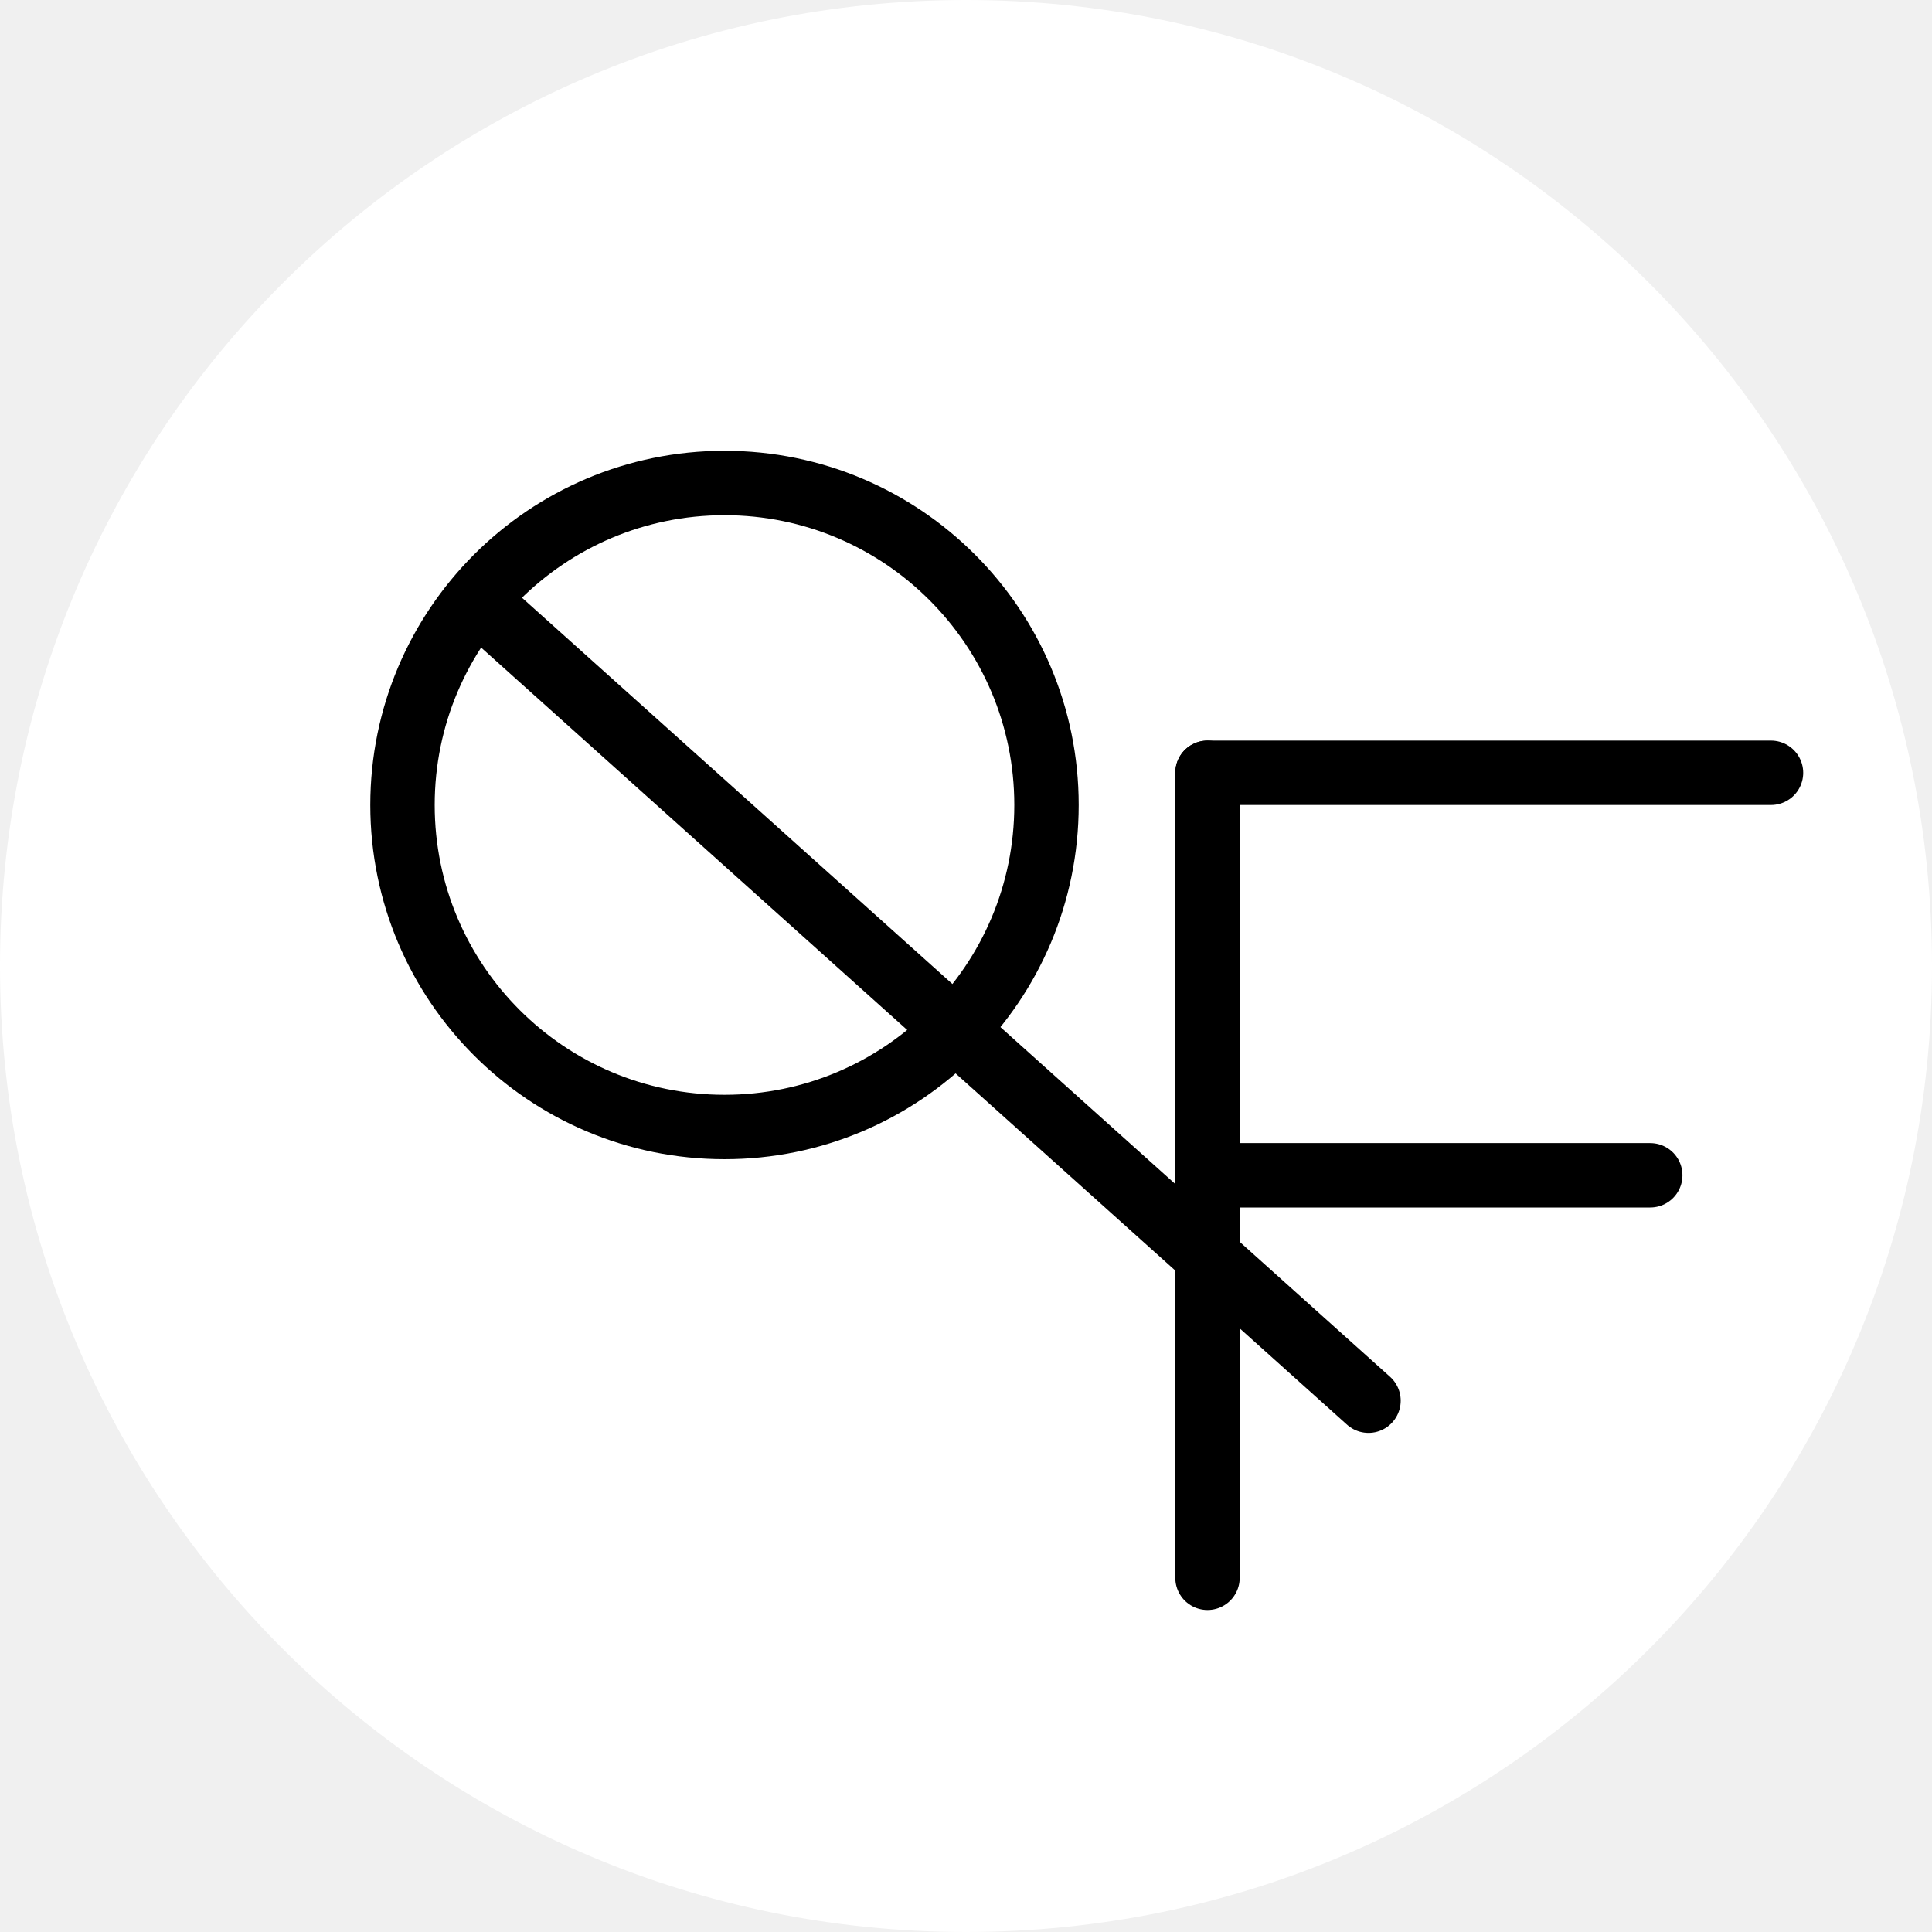
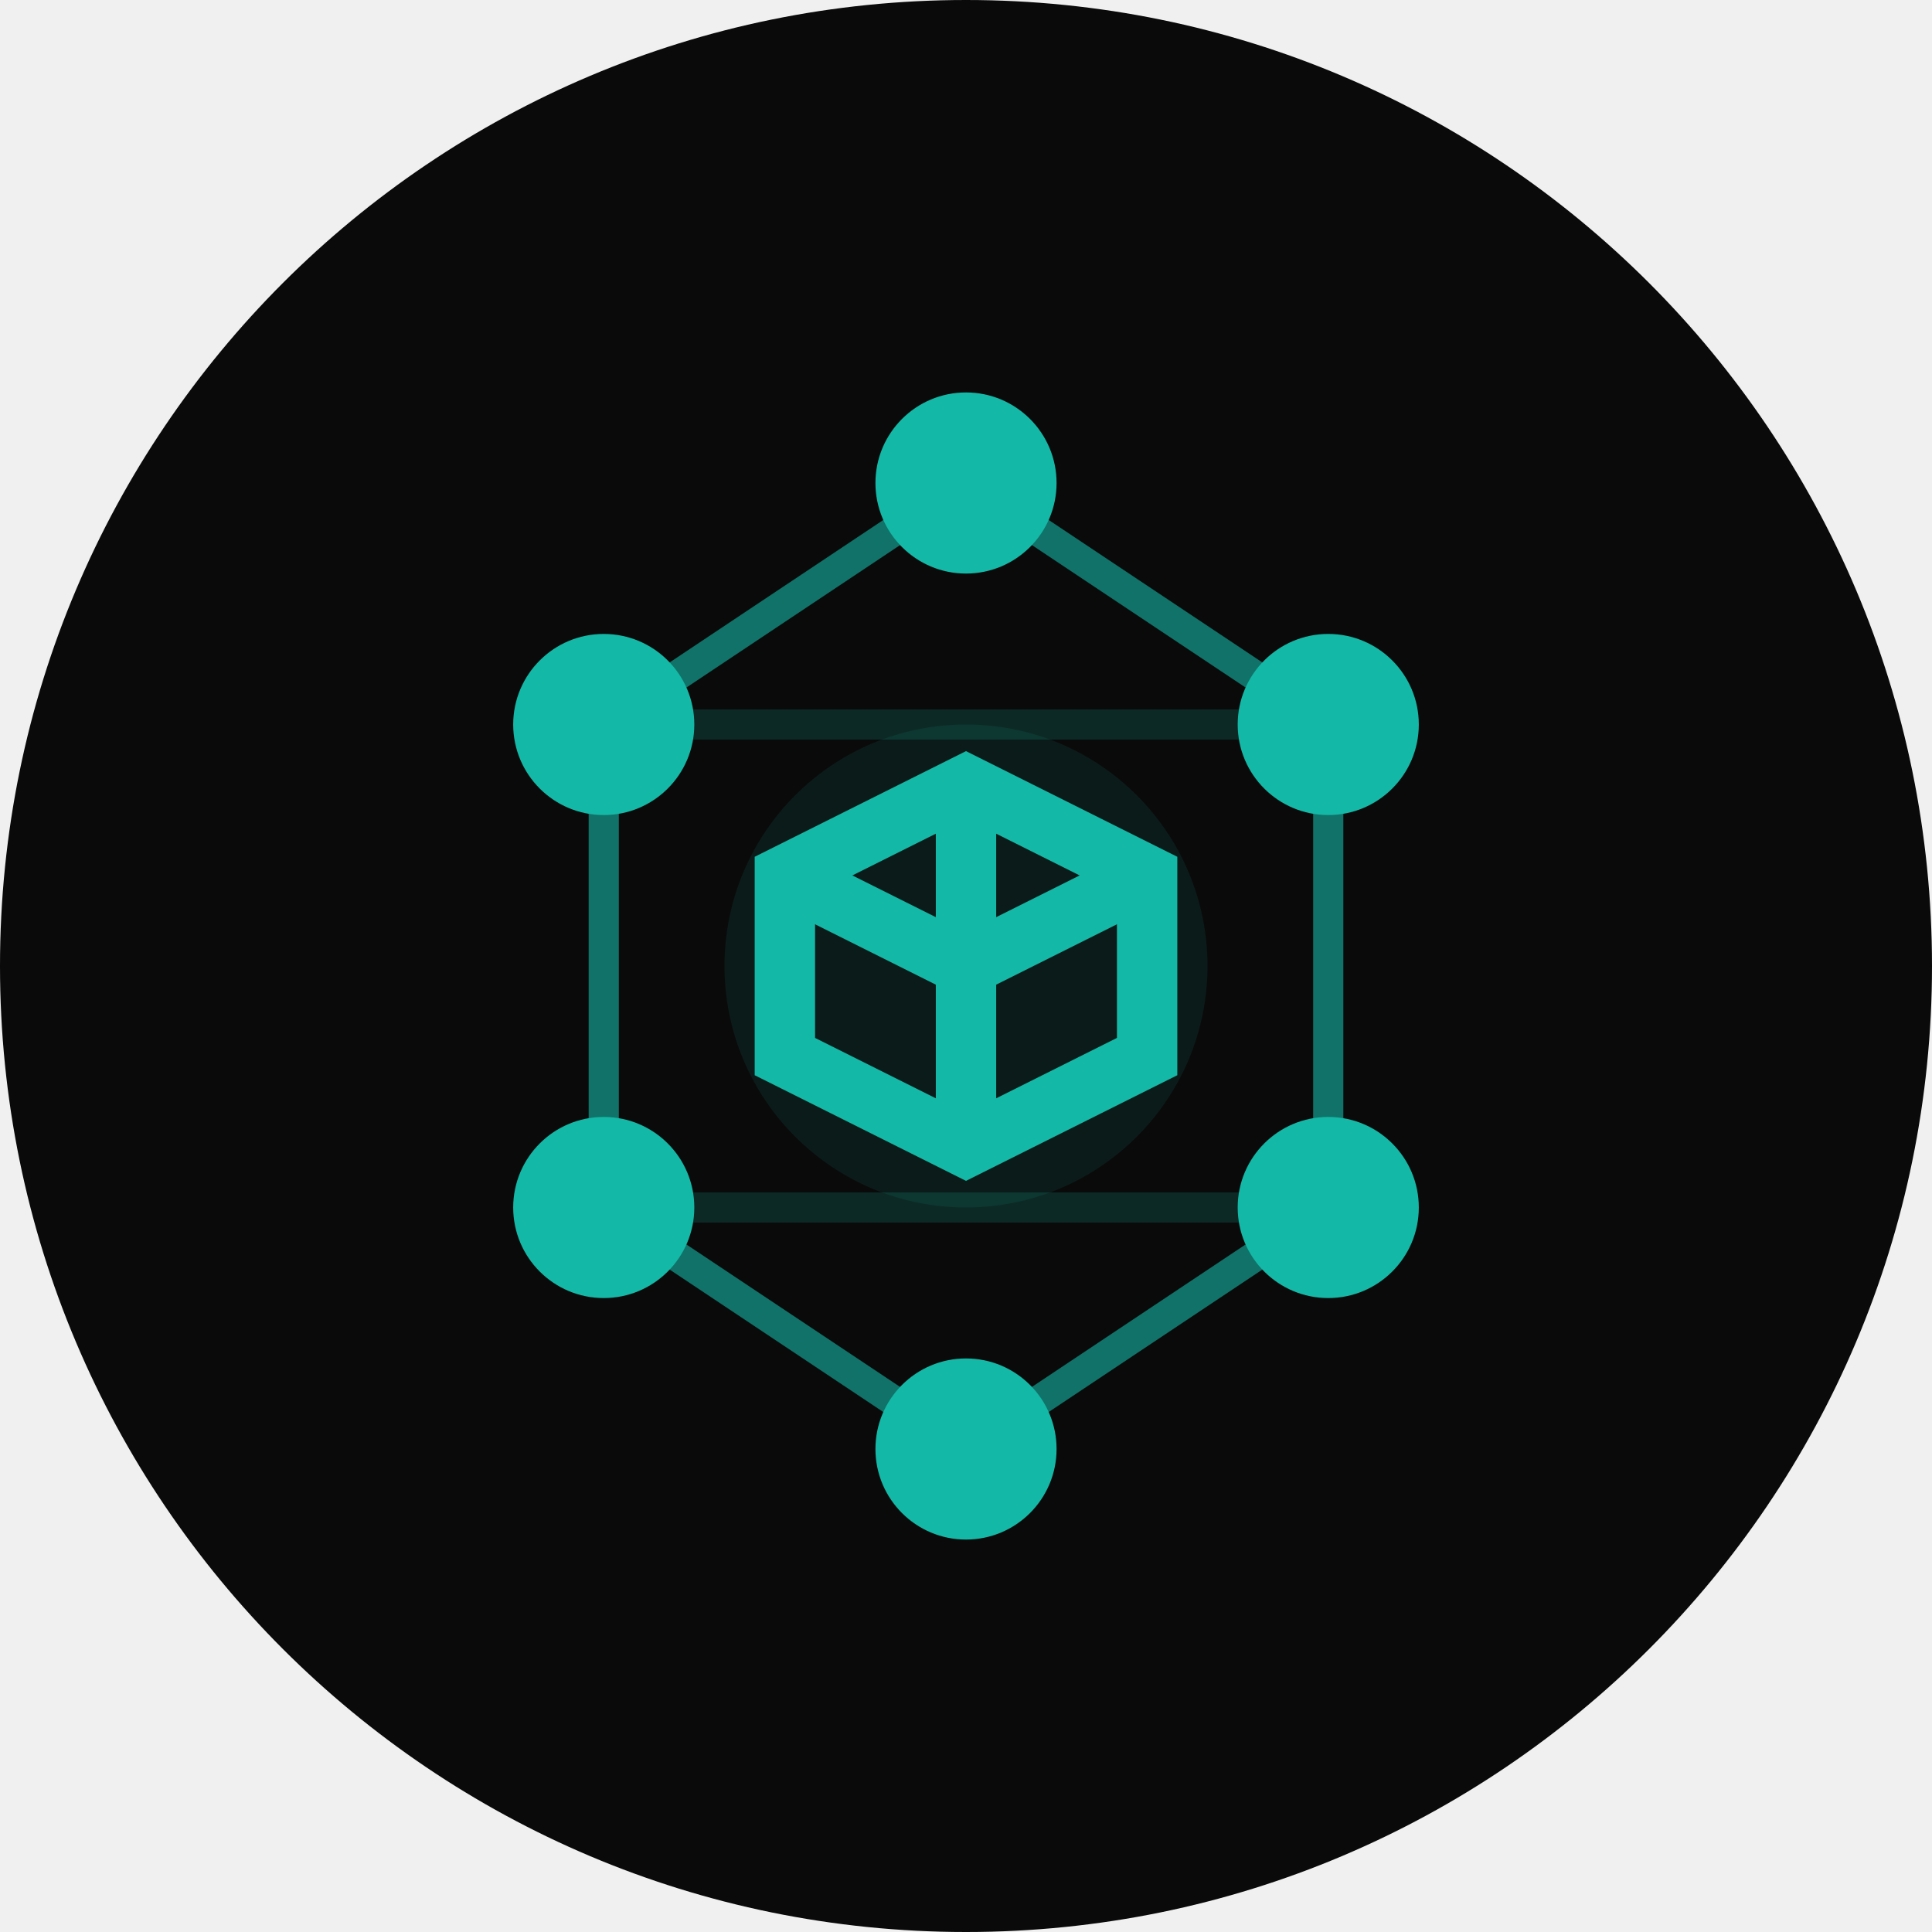
- <svg xmlns="http://www.w3.org/2000/svg" width="32" height="32" viewBox="0 0 120 120" fill="none">
-   <circle cx="60" cy="60" r="60" fill="#FFFFFF" />
-   <circle cx="45" cy="50" r="20" stroke="#000000" stroke-width="4" fill="none" />
-   <line x1="31.07" y1="38.6" x2="85" y2="87" stroke="#000000" stroke-width="4" stroke-linecap="round" />
-   <line x1="75" y1="48" x2="75" y2="98" stroke="#000000" stroke-width="4" stroke-linecap="round" />
-   <line x1="75" y1="48" x2="110" y2="48" stroke="#000000" stroke-width="4" stroke-linecap="round" />
-   <line x1="75" y1="73" x2="102.5" y2="73" stroke="#000000" stroke-width="4" stroke-linecap="round" />
+ <svg xmlns="http://www.w3.org/2000/svg" width="64" height="64" viewBox="0 0 64 64" fill="none">
+   <circle cx="32" cy="32" r="32" fill="#0A0A0A" />
+   <g opacity="0.6">
+     <line x1="32" y1="16" x2="44" y2="24" stroke="#14B8A6" stroke-width="1" />
+     <line x1="32" y1="16" x2="20" y2="24" stroke="#14B8A6" stroke-width="1" />
+     <line x1="44" y1="24" x2="44" y2="40" stroke="#14B8A6" stroke-width="1" />
+     <line x1="20" y1="24" x2="20" y2="40" stroke="#14B8A6" stroke-width="1" />
+     <line x1="44" y1="40" x2="32" y2="48" stroke="#14B8A6" stroke-width="1" />
+     <line x1="20" y1="40" x2="32" y2="48" stroke="#14B8A6" stroke-width="1" />
+     <line x1="20" y1="24" x2="44" y2="24" stroke="#14B8A6" stroke-width="1" opacity="0.3" />
+     <line x1="20" y1="40" x2="44" y2="40" stroke="#14B8A6" stroke-width="1" opacity="0.3" />
+   </g>
+   <circle cx="32" cy="16" r="3" fill="#14B8A6" />
+   <circle cx="44" cy="24" r="3" fill="#14B8A6" />
+   <circle cx="20" cy="24" r="3" fill="#14B8A6" />
+   <circle cx="44" cy="40" r="3" fill="#14B8A6" />
+   <circle cx="20" cy="40" r="3" fill="#14B8A6" />
+   <circle cx="32" cy="48" r="3" fill="#14B8A6" />
+   <g transform="translate(32, 32)">
+     <path d="M -6 -3 L 0 -6 L 6 -3 L 6 3 L 0 6 L -6 3 Z" fill="none" stroke="#14B8A6" stroke-width="2" />
+     <path d="M -6 -3 L 0 0 L 6 -3" fill="none" stroke="#14B8A6" stroke-width="2" />
+     <path d="M 0 -6 L 0 0" fill="none" stroke="#14B8A6" stroke-width="2" />
+     <path d="M 0 0 L 0 6" fill="none" stroke="#14B8A6" stroke-width="2" />
+   </g>
+   <circle cx="32" cy="32" r="8" fill="#14B8A6" opacity="0.1" />
</svg>
